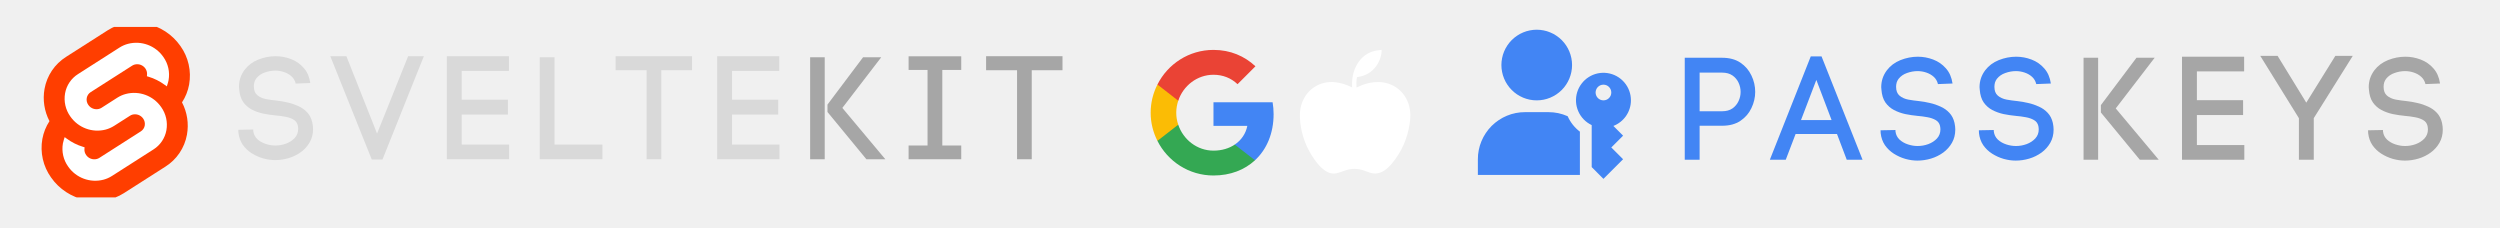
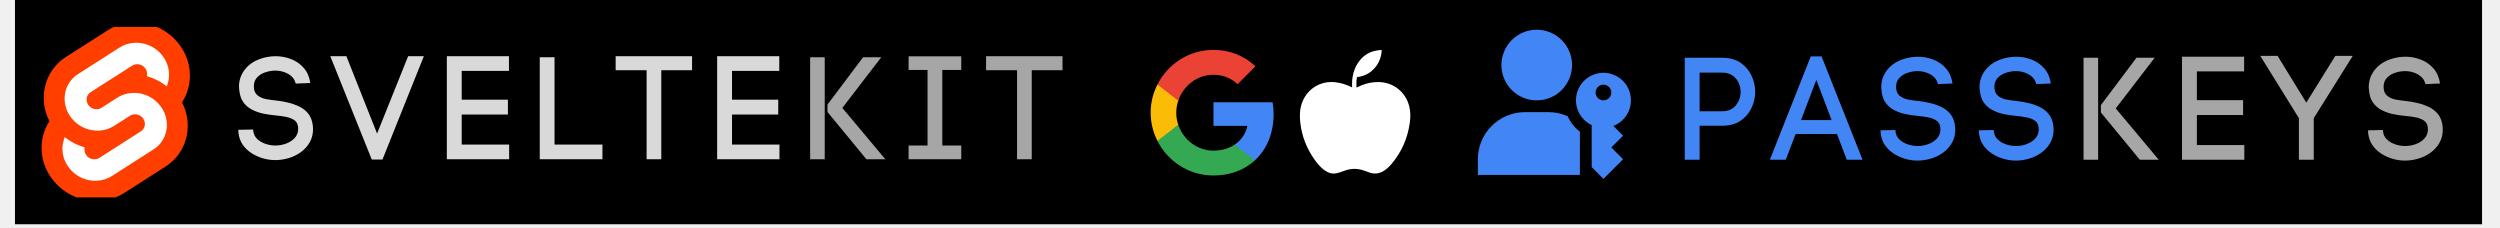
<svg xmlns="http://www.w3.org/2000/svg" width="550" zoomAndPan="magnify" viewBox="0 0 412.5 37.5" height="50" preserveAspectRatio="xMidYMid meet" version="1.0">
  <defs>
    <g />
-     <clipPath id="2786590ff6">
+     <clipPath id="2ad7996eba">
+       <path d="M 2.469 0 L 409.539 0 L 409.539 37.008 L 2.469 37.008 Z M 2.469 0 " clip-rule="nonzero" />
+     </clipPath>
+     <clipPath id="dc746ad88c">
      <path d="M 6.168 4.441 L 32 4.441 L 32 32.566 L 6.168 32.566 Z M 6.168 4.441 " clip-rule="nonzero" />
    </clipPath>
-     <clipPath id="964be5eb5b">
+     <clipPath id="7609a41f4f">
      <path d="M 200 16 L 210.363 16 L 210.363 27 L 200 27 Z M 200 16 " clip-rule="nonzero" />
    </clipPath>
-     <clipPath id="e45dc2c94e">
+     <clipPath id="6909457534">
      <path d="M 190 20 L 208 20 L 208 28.957 L 190 28.957 Z M 190 20 " clip-rule="nonzero" />
    </clipPath>
-     <clipPath id="e56c9c456e">
+     <clipPath id="24bfd7e9fa">
      <path d="M 189.641 13 L 195 13 L 195 24 L 189.641 24 Z M 189.641 13 " clip-rule="nonzero" />
    </clipPath>
-     <clipPath id="951f362fe9">
+     <clipPath id="ed4a2c2c10">
      <path d="M 190 8.234 L 208 8.234 L 208 17 L 190 17 Z M 190 8.234 " clip-rule="nonzero" />
    </clipPath>
-     <clipPath id="50ab75a5b2">
+     <clipPath id="b0519fb964">
      <path d="M 214.422 8.234 L 232.922 8.234 L 232.922 28.957 L 214.422 28.957 Z M 214.422 8.234 " clip-rule="nonzero" />
    </clipPath>
  </defs>
-   <g clip-path="url(#2786590ff6)">
+   <g clip-path="url(#2ad7996eba)">
+     <path fill="#ffffff" d="M 2.469 0 L 409.539 0 L 409.539 37.008 L 2.469 37.008 Z M 2.469 0 " fill-opacity="1" fill-rule="nonzero" />
+     <path fill="#000000" d="M 2.469 0 L 409.539 0 L 409.539 37.008 L 2.469 37.008 Z M 2.469 0 " fill-opacity="1" fill-rule="nonzero" />
+   </g>
+   <g clip-path="url(#dc746ad88c)">
    <path fill="#ff3e00" d="M 29.777 7.602 C 27.043 3.684 21.648 2.523 17.75 5.012 L 10.898 9.387 C 9.027 10.566 7.738 12.484 7.348 14.664 C 7.023 16.48 7.309 18.355 8.164 19.988 C 7.578 20.879 7.18 21.883 6.988 22.934 C 6.594 25.152 7.109 27.441 8.422 29.277 C 11.152 33.199 16.547 34.359 20.445 31.867 L 27.297 27.492 C 29.168 26.312 30.457 24.398 30.848 22.219 C 31.176 20.398 30.887 18.527 30.031 16.891 C 30.617 16 31.016 15 31.207 13.949 C 31.602 11.727 31.086 9.438 29.777 7.602 " fill-opacity="1" fill-rule="nonzero" />
  </g>
  <path fill="#ffffff" d="M 17.082 29.648 C 14.871 30.223 12.539 29.355 11.242 27.477 C 10.453 26.375 10.145 25 10.379 23.66 C 10.418 23.445 10.473 23.23 10.543 23.02 L 10.672 22.625 L 11.023 22.883 C 11.832 23.48 12.738 23.934 13.703 24.227 L 13.957 24.305 L 13.934 24.559 C 13.902 24.922 14 25.281 14.211 25.578 C 14.602 26.145 15.305 26.406 15.969 26.234 C 16.117 26.195 16.262 26.133 16.391 26.051 L 23.242 21.672 C 23.578 21.457 23.812 21.113 23.883 20.719 C 23.953 20.312 23.859 19.898 23.625 19.566 C 23.234 19 22.531 18.738 21.863 18.91 C 21.715 18.953 21.574 19.012 21.445 19.098 L 18.832 20.766 C 18.398 21.039 17.93 21.246 17.438 21.379 C 15.23 21.953 12.898 21.086 11.598 19.207 C 10.812 18.105 10.5 16.73 10.738 15.391 C 10.973 14.082 11.75 12.93 12.875 12.223 L 19.723 7.844 C 20.156 7.57 20.625 7.363 21.117 7.234 C 23.324 6.656 25.656 7.523 26.957 9.402 C 27.742 10.508 28.055 11.883 27.816 13.219 C 27.777 13.438 27.723 13.652 27.652 13.859 L 27.523 14.254 L 27.172 13.996 C 26.363 13.402 25.457 12.945 24.492 12.656 L 24.238 12.578 L 24.262 12.324 C 24.293 11.961 24.195 11.598 23.988 11.301 C 23.594 10.738 22.895 10.477 22.227 10.648 C 22.078 10.688 21.938 10.75 21.809 10.832 L 14.957 15.207 C 14.617 15.422 14.383 15.77 14.312 16.164 C 14.242 16.566 14.336 16.98 14.574 17.312 C 14.965 17.879 15.668 18.141 16.332 17.969 C 16.48 17.93 16.621 17.867 16.754 17.785 L 19.367 16.113 C 19.797 15.84 20.266 15.633 20.758 15.504 C 22.965 14.926 25.297 15.793 26.598 17.672 C 27.383 18.773 27.695 20.152 27.457 21.488 C 27.223 22.797 26.449 23.949 25.32 24.66 L 18.473 29.035 C 18.043 29.309 17.574 29.516 17.082 29.648 " fill-opacity="1" fill-rule="nonzero" />
  <g fill="#4285f4" fill-opacity="1">
    <g transform="translate(275.9208, 26.35741)">
      <g>
        <path d="M 8.219 -16.828 C 9.438 -16.828 10.445 -16.555 11.25 -16.016 C 12.051 -15.473 12.656 -14.77 13.062 -13.906 C 13.477 -13.051 13.688 -12.148 13.688 -11.203 C 13.688 -10.273 13.477 -9.379 13.062 -8.516 C 12.656 -7.66 12.051 -6.961 11.25 -6.422 C 10.445 -5.879 9.438 -5.609 8.219 -5.609 L 4.516 -5.609 L 4.516 0 L 2.062 0 L 2.062 -16.828 Z M 8.219 -8 C 8.914 -8 9.488 -8.156 9.938 -8.469 C 10.383 -8.789 10.719 -9.191 10.938 -9.672 C 11.164 -10.148 11.281 -10.656 11.281 -11.188 C 11.281 -11.727 11.164 -12.238 10.938 -12.719 C 10.719 -13.195 10.383 -13.594 9.938 -13.906 C 9.488 -14.219 8.914 -14.375 8.219 -14.375 L 4.516 -14.375 L 4.516 -8 Z M 8.219 -8 " />
      </g>
    </g>
  </g>
  <g fill="#4285f4" fill-opacity="1">
    <g transform="translate(292.1186, 26.35741)">
      <g>
        <path d="M 4.156 -4.25 L 2.531 0 L -0.094 0 L 6.656 -17.047 L 8.438 -17.047 L 15.203 0 L 12.594 0 L 10.984 -4.25 Z M 10.094 -6.547 L 7.578 -13.172 L 5.047 -6.547 Z M 10.094 -6.547 " />
      </g>
    </g>
  </g>
  <g fill="#4285f4" fill-opacity="1">
    <g transform="translate(309.2776, 26.35741)">
      <g>
        <path d="M 10.484 -12.484 C 10.367 -12.973 10.133 -13.375 9.781 -13.688 C 9.438 -14 9.023 -14.234 8.547 -14.391 C 8.078 -14.547 7.602 -14.625 7.125 -14.625 C 6.539 -14.625 5.957 -14.52 5.375 -14.312 C 4.801 -14.113 4.336 -13.789 3.984 -13.344 C 3.848 -13.164 3.742 -12.961 3.672 -12.734 C 3.609 -12.504 3.578 -12.27 3.578 -12.031 C 3.578 -11.383 3.766 -10.898 4.141 -10.578 C 4.523 -10.254 5.008 -10.035 5.594 -9.922 C 6.176 -9.816 6.781 -9.734 7.406 -9.672 C 7.977 -9.609 8.566 -9.504 9.172 -9.359 C 9.785 -9.223 10.367 -9.023 10.922 -8.766 C 11.484 -8.516 11.969 -8.172 12.375 -7.734 C 12.781 -7.305 13.062 -6.754 13.219 -6.078 C 13.301 -5.68 13.344 -5.316 13.344 -4.984 C 13.344 -4.16 13.16 -3.43 12.797 -2.797 C 12.441 -2.172 11.961 -1.633 11.359 -1.188 C 10.754 -0.75 10.078 -0.414 9.328 -0.188 C 8.586 0.031 7.844 0.141 7.094 0.141 C 6.445 0.141 5.785 0.047 5.109 -0.141 C 4.43 -0.336 3.797 -0.625 3.203 -1 C 2.617 -1.375 2.129 -1.844 1.734 -2.406 C 1.348 -2.977 1.113 -3.645 1.031 -4.406 L 1.016 -4.859 L 3.469 -4.906 L 3.484 -4.547 L 3.484 -4.641 C 3.547 -4.129 3.766 -3.691 4.141 -3.328 C 4.523 -2.973 4.988 -2.707 5.531 -2.531 C 6.07 -2.352 6.602 -2.266 7.125 -2.266 C 7.727 -2.266 8.316 -2.367 8.891 -2.578 C 9.473 -2.797 9.953 -3.109 10.328 -3.516 C 10.703 -3.93 10.891 -4.426 10.891 -5 C 10.891 -5.176 10.867 -5.367 10.828 -5.578 C 10.723 -6.016 10.484 -6.336 10.109 -6.547 C 9.734 -6.766 9.281 -6.922 8.75 -7.016 C 8.219 -7.117 7.676 -7.191 7.125 -7.234 C 6.457 -7.297 5.785 -7.395 5.109 -7.531 C 4.441 -7.676 3.816 -7.898 3.234 -8.203 C 2.66 -8.504 2.188 -8.922 1.812 -9.453 C 1.438 -9.992 1.219 -10.707 1.156 -11.594 L 1.156 -11.562 C 1.156 -11.645 1.148 -11.719 1.141 -11.781 C 1.129 -11.844 1.125 -11.906 1.125 -11.969 C 1.125 -13.008 1.438 -13.941 2.062 -14.766 C 2.625 -15.504 3.367 -16.062 4.297 -16.438 C 5.234 -16.812 6.191 -17 7.172 -17 C 8.035 -17 8.879 -16.844 9.703 -16.531 C 10.523 -16.219 11.223 -15.734 11.797 -15.078 C 12.379 -14.43 12.742 -13.598 12.891 -12.578 Z M 10.484 -12.484 " />
      </g>
    </g>
  </g>
  <g fill="#4285f4" fill-opacity="1">
    <g transform="translate(325.4994, 26.35741)">
      <g>
        <path d="M 10.484 -12.484 C 10.367 -12.973 10.133 -13.375 9.781 -13.688 C 9.438 -14 9.023 -14.234 8.547 -14.391 C 8.078 -14.547 7.602 -14.625 7.125 -14.625 C 6.539 -14.625 5.957 -14.52 5.375 -14.312 C 4.801 -14.113 4.336 -13.789 3.984 -13.344 C 3.848 -13.164 3.742 -12.961 3.672 -12.734 C 3.609 -12.504 3.578 -12.27 3.578 -12.031 C 3.578 -11.383 3.766 -10.898 4.141 -10.578 C 4.523 -10.254 5.008 -10.035 5.594 -9.922 C 6.176 -9.816 6.781 -9.734 7.406 -9.672 C 7.977 -9.609 8.566 -9.504 9.172 -9.359 C 9.785 -9.223 10.367 -9.023 10.922 -8.766 C 11.484 -8.516 11.969 -8.172 12.375 -7.734 C 12.781 -7.305 13.062 -6.754 13.219 -6.078 C 13.301 -5.68 13.344 -5.316 13.344 -4.984 C 13.344 -4.16 13.16 -3.43 12.797 -2.797 C 12.441 -2.172 11.961 -1.633 11.359 -1.188 C 10.754 -0.75 10.078 -0.414 9.328 -0.188 C 8.586 0.031 7.844 0.141 7.094 0.141 C 6.445 0.141 5.785 0.047 5.109 -0.141 C 4.43 -0.336 3.797 -0.625 3.203 -1 C 2.617 -1.375 2.129 -1.844 1.734 -2.406 C 1.348 -2.977 1.113 -3.645 1.031 -4.406 L 1.016 -4.859 L 3.469 -4.906 L 3.484 -4.547 L 3.484 -4.641 C 3.547 -4.129 3.766 -3.691 4.141 -3.328 C 4.523 -2.973 4.988 -2.707 5.531 -2.531 C 6.07 -2.352 6.602 -2.266 7.125 -2.266 C 7.727 -2.266 8.316 -2.367 8.891 -2.578 C 9.473 -2.797 9.953 -3.109 10.328 -3.516 C 10.703 -3.93 10.891 -4.426 10.891 -5 C 10.891 -5.176 10.867 -5.367 10.828 -5.578 C 10.723 -6.016 10.484 -6.336 10.109 -6.547 C 9.734 -6.766 9.281 -6.922 8.75 -7.016 C 8.219 -7.117 7.676 -7.191 7.125 -7.234 C 6.457 -7.297 5.785 -7.395 5.109 -7.531 C 4.441 -7.676 3.816 -7.898 3.234 -8.203 C 2.66 -8.504 2.188 -8.922 1.812 -9.453 C 1.438 -9.992 1.219 -10.707 1.156 -11.594 L 1.156 -11.562 C 1.156 -11.645 1.148 -11.719 1.141 -11.781 C 1.129 -11.844 1.125 -11.906 1.125 -11.969 C 1.125 -13.008 1.438 -13.941 2.062 -14.766 C 2.625 -15.504 3.367 -16.062 4.297 -16.438 C 5.234 -16.812 6.191 -17 7.172 -17 C 8.035 -17 8.879 -16.844 9.703 -16.531 C 10.523 -16.219 11.223 -15.734 11.797 -15.078 C 12.379 -14.43 12.742 -13.598 12.891 -12.578 Z M 10.484 -12.484 " />
      </g>
    </g>
  </g>
  <g fill="#a6a6a6" fill-opacity="1">
    <g transform="translate(341.7231, 26.35741)">
      <g>
        <path d="M 4.469 0 L 2.062 0 L 2.062 -16.828 L 4.469 -16.828 Z M 10.797 -16.828 L 13.797 -16.828 L 7.375 -8.469 L 14.469 0 L 11.344 0 L 4.922 -7.797 L 4.922 -9.016 Z M 10.797 -16.828 " />
      </g>
    </g>
  </g>
  <g fill="#a6a6a6" fill-opacity="1">
    <g transform="translate(357.969, 26.35741)">
      <g>
        <path d="M 12.344 -2.422 L 12.344 0 L 2.062 0 L 2.062 -17 L 12.312 -17 L 12.312 -14.578 L 4.516 -14.578 L 4.516 -9.828 L 12.141 -9.828 L 12.141 -7.375 L 4.516 -7.375 L 4.516 -2.422 Z M 12.344 -2.422 " />
      </g>
    </g>
  </g>
  <g fill="#a6a6a6" fill-opacity="1">
    <g transform="translate(373.3016, 26.35741)">
      <g>
        <path d="M 7.234 -9.422 L 12.031 -17.141 L 14.906 -17.141 L 8.469 -6.859 L 8.469 0 L 6.016 0 L 6.016 -6.859 L -0.359 -17.141 L 2.5 -17.141 Z M 7.234 -9.422 " />
      </g>
    </g>
  </g>
  <g fill="#a6a6a6" fill-opacity="1">
    <g transform="translate(389.7157, 26.35741)">
      <g>
        <path d="M 10.484 -12.484 C 10.367 -12.973 10.133 -13.375 9.781 -13.688 C 9.438 -14 9.023 -14.234 8.547 -14.391 C 8.078 -14.547 7.602 -14.625 7.125 -14.625 C 6.539 -14.625 5.957 -14.52 5.375 -14.312 C 4.801 -14.113 4.336 -13.789 3.984 -13.344 C 3.848 -13.164 3.742 -12.961 3.672 -12.734 C 3.609 -12.504 3.578 -12.27 3.578 -12.031 C 3.578 -11.383 3.766 -10.898 4.141 -10.578 C 4.523 -10.254 5.008 -10.035 5.594 -9.922 C 6.176 -9.816 6.781 -9.734 7.406 -9.672 C 7.977 -9.609 8.566 -9.504 9.172 -9.359 C 9.785 -9.223 10.367 -9.023 10.922 -8.766 C 11.484 -8.516 11.969 -8.172 12.375 -7.734 C 12.781 -7.305 13.062 -6.754 13.219 -6.078 C 13.301 -5.68 13.344 -5.316 13.344 -4.984 C 13.344 -4.16 13.16 -3.43 12.797 -2.797 C 12.441 -2.172 11.961 -1.633 11.359 -1.188 C 10.754 -0.75 10.078 -0.414 9.328 -0.188 C 8.586 0.031 7.844 0.141 7.094 0.141 C 6.445 0.141 5.785 0.047 5.109 -0.141 C 4.43 -0.336 3.797 -0.625 3.203 -1 C 2.617 -1.375 2.129 -1.844 1.734 -2.406 C 1.348 -2.977 1.113 -3.645 1.031 -4.406 L 1.016 -4.859 L 3.469 -4.906 L 3.484 -4.547 L 3.484 -4.641 C 3.547 -4.129 3.766 -3.691 4.141 -3.328 C 4.523 -2.973 4.988 -2.707 5.531 -2.531 C 6.07 -2.352 6.602 -2.266 7.125 -2.266 C 7.727 -2.266 8.316 -2.367 8.891 -2.578 C 9.473 -2.797 9.953 -3.109 10.328 -3.516 C 10.703 -3.93 10.891 -4.426 10.891 -5 C 10.891 -5.176 10.867 -5.367 10.828 -5.578 C 10.723 -6.016 10.484 -6.336 10.109 -6.547 C 9.734 -6.766 9.281 -6.922 8.75 -7.016 C 8.219 -7.117 7.676 -7.191 7.125 -7.234 C 6.457 -7.297 5.785 -7.395 5.109 -7.531 C 4.441 -7.676 3.816 -7.898 3.234 -8.203 C 2.66 -8.504 2.188 -8.922 1.812 -9.453 C 1.438 -9.992 1.219 -10.707 1.156 -11.594 L 1.156 -11.562 C 1.156 -11.645 1.148 -11.719 1.141 -11.781 C 1.129 -11.844 1.125 -11.906 1.125 -11.969 C 1.125 -13.008 1.438 -13.941 2.062 -14.766 C 2.625 -15.504 3.367 -16.062 4.297 -16.438 C 5.234 -16.812 6.191 -17 7.172 -17 C 8.035 -17 8.879 -16.844 9.703 -16.531 C 10.523 -16.219 11.223 -15.734 11.797 -15.078 C 12.379 -14.43 12.742 -13.598 12.891 -12.578 Z M 10.484 -12.484 " />
      </g>
    </g>
  </g>
  <path fill="#4285f4" d="M 259.391 10.73 C 259.391 11.113 259.352 11.492 259.277 11.867 C 259.203 12.242 259.09 12.609 258.945 12.961 C 258.797 13.316 258.621 13.652 258.406 13.969 C 258.195 14.289 257.953 14.582 257.684 14.852 C 257.41 15.125 257.117 15.363 256.797 15.578 C 256.48 15.789 256.145 15.969 255.789 16.117 C 255.438 16.262 255.074 16.375 254.699 16.449 C 254.32 16.523 253.941 16.559 253.559 16.559 C 253.176 16.559 252.797 16.523 252.422 16.449 C 252.047 16.375 251.684 16.262 251.328 16.117 C 250.977 15.969 250.641 15.789 250.32 15.578 C 250.004 15.363 249.711 15.125 249.438 14.852 C 249.168 14.582 248.926 14.289 248.715 13.969 C 248.5 13.652 248.32 13.316 248.176 12.961 C 248.027 12.609 247.918 12.242 247.844 11.867 C 247.77 11.492 247.73 11.113 247.73 10.73 C 247.73 10.348 247.77 9.969 247.844 9.594 C 247.918 9.219 248.027 8.855 248.176 8.5 C 248.32 8.148 248.5 7.812 248.715 7.492 C 248.926 7.176 249.168 6.879 249.438 6.609 C 249.711 6.34 250.004 6.098 250.32 5.887 C 250.641 5.672 250.977 5.492 251.328 5.348 C 251.684 5.199 252.047 5.09 252.422 5.016 C 252.797 4.941 253.176 4.902 253.559 4.902 C 253.941 4.902 254.32 4.941 254.699 5.016 C 255.074 5.09 255.438 5.199 255.789 5.348 C 256.145 5.492 256.48 5.672 256.797 5.887 C 257.117 6.098 257.41 6.34 257.684 6.609 C 257.953 6.879 258.195 7.176 258.406 7.492 C 258.621 7.812 258.797 8.148 258.945 8.5 C 259.09 8.855 259.203 9.219 259.277 9.594 C 259.352 9.969 259.391 10.348 259.391 10.73 Z M 259.391 10.73 " fill-opacity="1" fill-rule="nonzero" />
  <path fill="#4285f4" d="M 269.102 16.559 C 269.105 16.016 269.012 15.488 268.824 14.977 C 268.637 14.469 268.367 14.008 268.012 13.594 C 267.656 13.18 267.242 12.844 266.766 12.578 C 266.293 12.316 265.785 12.145 265.246 12.062 C 264.711 11.98 264.176 11.996 263.641 12.105 C 263.109 12.219 262.613 12.418 262.152 12.707 C 261.691 13 261.297 13.359 260.969 13.793 C 260.637 14.223 260.395 14.699 260.234 15.219 C 260.074 15.738 260.012 16.27 260.043 16.812 C 260.078 17.355 260.203 17.879 260.422 18.375 C 260.641 18.871 260.941 19.316 261.32 19.707 C 261.699 20.094 262.137 20.406 262.629 20.641 L 262.629 27.57 L 264.57 29.512 L 267.809 26.273 L 265.863 24.332 L 267.809 22.387 L 266.203 20.781 C 266.629 20.617 267.02 20.395 267.379 20.109 C 267.738 19.828 268.047 19.496 268.305 19.121 C 268.566 18.742 268.762 18.336 268.898 17.898 C 269.035 17.465 269.102 17.016 269.102 16.559 Z M 264.57 16.559 C 264.398 16.559 264.234 16.527 264.074 16.461 C 263.914 16.395 263.777 16.301 263.652 16.18 C 263.531 16.059 263.438 15.918 263.375 15.762 C 263.309 15.602 263.273 15.438 263.273 15.266 C 263.273 15.094 263.309 14.926 263.375 14.77 C 263.438 14.609 263.531 14.469 263.652 14.348 C 263.777 14.227 263.914 14.133 264.074 14.066 C 264.234 14.004 264.398 13.969 264.57 13.969 C 264.742 13.969 264.906 14.004 265.066 14.066 C 265.223 14.133 265.363 14.227 265.484 14.348 C 265.605 14.469 265.699 14.609 265.766 14.77 C 265.832 14.926 265.863 15.094 265.863 15.266 C 265.863 15.438 265.832 15.602 265.766 15.762 C 265.699 15.918 265.605 16.059 265.484 16.18 C 265.363 16.301 265.223 16.395 265.066 16.461 C 264.906 16.527 264.742 16.559 264.57 16.559 Z M 264.57 16.559 " fill-opacity="1" fill-rule="nonzero" />
  <path fill="#4285f4" d="M 258.664 19.176 C 257.656 18.727 256.605 18.504 255.504 18.504 L 251.617 18.504 C 251.105 18.504 250.602 18.551 250.102 18.652 C 249.602 18.75 249.113 18.898 248.645 19.094 C 248.172 19.289 247.723 19.527 247.301 19.812 C 246.875 20.098 246.484 20.418 246.121 20.777 C 245.762 21.141 245.438 21.531 245.156 21.957 C 244.871 22.379 244.633 22.828 244.438 23.301 C 244.242 23.77 244.094 24.258 243.996 24.758 C 243.895 25.258 243.848 25.766 243.848 26.273 L 243.848 28.863 L 260.684 28.863 L 260.684 21.727 C 259.797 21.047 259.125 20.195 258.664 19.176 Z M 258.664 19.176 " fill-opacity="1" fill-rule="nonzero" />
-   <g clip-path="url(#964be5eb5b)">
+   <g clip-path="url(#7609a41f4f)">
    <path fill="#4285f4" d="M 210.145 18.828 C 210.145 18.148 210.086 17.5 209.98 16.871 L 200.223 16.871 L 200.223 20.766 L 205.809 20.766 C 205.559 22.043 204.824 23.121 203.738 23.855 L 203.738 26.445 L 207.07 26.445 C 209.023 24.641 210.145 21.98 210.145 18.828 Z M 210.145 18.828 " fill-opacity="1" fill-rule="nonzero" />
  </g>
-   <g clip-path="url(#e45dc2c94e)">
+   <g clip-path="url(#6909457534)">
    <path fill="#34a853" d="M 200.223 28.957 C 203.02 28.957 205.359 28.027 207.07 26.445 L 203.738 23.855 C 202.805 24.477 201.621 24.855 200.223 24.855 C 197.52 24.855 195.23 23.035 194.41 20.574 L 190.977 20.574 L 190.977 23.242 C 192.676 26.625 196.172 28.957 200.223 28.957 Z M 200.223 28.957 " fill-opacity="1" fill-rule="nonzero" />
  </g>
-   <g clip-path="url(#e56c9c456e)">
+   <g clip-path="url(#24bfd7e9fa)">
    <path fill="#fbbc05" d="M 194.41 20.574 C 194.195 19.953 194.082 19.289 194.082 18.598 C 194.082 17.906 194.203 17.242 194.41 16.617 L 194.41 13.949 L 190.977 13.949 C 190.266 15.352 189.859 16.922 189.859 18.598 C 189.859 20.273 190.266 21.844 190.977 23.242 Z M 194.41 20.574 " fill-opacity="1" fill-rule="nonzero" />
  </g>
-   <g clip-path="url(#951f362fe9)">
+   <g clip-path="url(#ed4a2c2c10)">
    <path fill="#ea4335" d="M 200.223 12.336 C 201.75 12.336 203.117 12.863 204.195 13.891 L 207.148 10.938 C 205.359 9.262 203.02 8.234 200.223 8.234 C 196.172 8.234 192.676 10.566 190.977 13.949 L 194.41 16.617 C 195.23 14.156 197.52 12.336 200.223 12.336 Z M 200.223 12.336 " fill-opacity="1" fill-rule="nonzero" />
  </g>
-   <g clip-path="url(#50ab75a5b2)">
+   <g clip-path="url(#b0519fb964)">
    <path fill="#ffffff" d="M 223.098 14.414 C 223.098 14.047 223.078 13.711 223.102 13.375 C 223.188 12.176 223.539 11.07 224.262 10.098 C 225.043 9.051 226.098 8.465 227.391 8.297 C 227.582 8.273 227.773 8.254 227.965 8.234 C 228.016 9.816 226.809 12.398 223.906 12.723 C 223.789 13.281 223.785 13.852 223.82 14.445 C 224.129 14.309 224.418 14.172 224.715 14.055 C 225.574 13.707 226.469 13.535 227.398 13.535 C 229.879 13.543 231.918 15.141 232.527 17.547 C 232.77 18.496 232.738 19.457 232.594 20.41 C 232.227 22.859 231.27 25.047 229.684 26.957 C 229.301 27.418 228.879 27.84 228.371 28.164 C 227.652 28.625 226.887 28.762 226.066 28.5 C 225.781 28.41 225.496 28.309 225.215 28.199 C 224.062 27.754 222.914 27.75 221.758 28.199 C 221.359 28.359 220.945 28.488 220.523 28.586 C 219.82 28.742 219.18 28.531 218.598 28.129 C 217.91 27.652 217.383 27.012 216.898 26.332 C 215.594 24.496 214.797 22.465 214.547 20.23 C 214.426 19.129 214.441 18.035 214.828 16.973 C 215.664 14.668 217.871 13.293 220.309 13.566 C 221.234 13.668 222.098 13.945 222.934 14.344 C 222.969 14.359 223.008 14.375 223.098 14.414 Z M 223.098 14.414 " fill-opacity="1" fill-rule="nonzero" />
  </g>
  <g fill="#d9d9d9" fill-opacity="1">
    <g transform="translate(38.30743, 26.27467)">
      <g>
        <path d="M 10.484 -12.484 C 10.367 -12.973 10.133 -13.375 9.781 -13.688 C 9.438 -14 9.023 -14.234 8.547 -14.391 C 8.078 -14.547 7.602 -14.625 7.125 -14.625 C 6.539 -14.625 5.957 -14.52 5.375 -14.312 C 4.801 -14.113 4.336 -13.789 3.984 -13.344 C 3.848 -13.164 3.742 -12.961 3.672 -12.734 C 3.609 -12.504 3.578 -12.27 3.578 -12.031 C 3.578 -11.383 3.766 -10.898 4.141 -10.578 C 4.523 -10.254 5.008 -10.035 5.594 -9.922 C 6.176 -9.816 6.781 -9.734 7.406 -9.672 C 7.977 -9.609 8.566 -9.504 9.172 -9.359 C 9.785 -9.223 10.367 -9.023 10.922 -8.766 C 11.484 -8.516 11.969 -8.172 12.375 -7.734 C 12.781 -7.305 13.062 -6.754 13.219 -6.078 C 13.301 -5.68 13.344 -5.316 13.344 -4.984 C 13.344 -4.16 13.16 -3.43 12.797 -2.797 C 12.441 -2.172 11.961 -1.633 11.359 -1.188 C 10.754 -0.75 10.078 -0.414 9.328 -0.188 C 8.586 0.031 7.844 0.141 7.094 0.141 C 6.445 0.141 5.785 0.047 5.109 -0.141 C 4.43 -0.336 3.797 -0.625 3.203 -1 C 2.617 -1.375 2.129 -1.844 1.734 -2.406 C 1.348 -2.977 1.113 -3.645 1.031 -4.406 L 1.016 -4.859 L 3.469 -4.906 L 3.484 -4.547 L 3.484 -4.641 C 3.547 -4.129 3.766 -3.691 4.141 -3.328 C 4.523 -2.973 4.988 -2.707 5.531 -2.531 C 6.07 -2.352 6.602 -2.266 7.125 -2.266 C 7.727 -2.266 8.316 -2.367 8.891 -2.578 C 9.473 -2.797 9.953 -3.109 10.328 -3.516 C 10.703 -3.93 10.891 -4.426 10.891 -5 C 10.891 -5.176 10.867 -5.367 10.828 -5.578 C 10.723 -6.016 10.484 -6.336 10.109 -6.547 C 9.734 -6.766 9.281 -6.922 8.75 -7.016 C 8.219 -7.117 7.676 -7.191 7.125 -7.234 C 6.457 -7.297 5.785 -7.395 5.109 -7.531 C 4.441 -7.676 3.816 -7.898 3.234 -8.203 C 2.66 -8.504 2.188 -8.922 1.812 -9.453 C 1.438 -9.992 1.219 -10.707 1.156 -11.594 L 1.156 -11.562 C 1.156 -11.645 1.148 -11.719 1.141 -11.781 C 1.129 -11.844 1.125 -11.906 1.125 -11.969 C 1.125 -13.008 1.438 -13.941 2.062 -14.766 C 2.625 -15.504 3.367 -16.062 4.297 -16.438 C 5.234 -16.812 6.191 -17 7.172 -17 C 8.035 -17 8.879 -16.844 9.703 -16.531 C 10.523 -16.219 11.223 -15.734 11.797 -15.078 C 12.379 -14.43 12.742 -13.598 12.891 -12.578 Z M 10.484 -12.484 " />
      </g>
    </g>
  </g>
  <g fill="#d9d9d9" fill-opacity="1">
    <g transform="translate(54.52922, 26.27467)">
      <g>
        <path d="M 15.406 -17 L 8.578 0.047 L 6.812 0.047 L -0.031 -17 L 2.625 -17 L 7.688 -4.234 L 12.812 -17 Z M 15.406 -17 " />
      </g>
    </g>
  </g>
  <g fill="#d9d9d9" fill-opacity="1">
    <g transform="translate(71.66421, 26.27467)">
      <g>
        <path d="M 12.344 -2.422 L 12.344 0 L 2.062 0 L 2.062 -17 L 12.312 -17 L 12.312 -14.578 L 4.516 -14.578 L 4.516 -9.828 L 12.141 -9.828 L 12.141 -7.375 L 4.516 -7.375 L 4.516 -2.422 Z M 12.344 -2.422 " />
      </g>
    </g>
  </g>
  <g fill="#d9d9d9" fill-opacity="1">
    <g transform="translate(86.99684, 26.27467)">
      <g>
        <path d="M 12.406 -2.422 L 12.406 0 L 2.062 0 L 2.062 -16.828 L 4.5 -16.828 L 4.5 -2.422 Z M 12.406 -2.422 " />
      </g>
    </g>
  </g>
  <g fill="#d9d9d9" fill-opacity="1">
    <g transform="translate(101.4403, 26.27467)">
      <g>
        <path d="M 5.25 -14.688 L 0.141 -14.688 L 0.141 -17 L 12.75 -17 L 12.75 -14.688 L 7.672 -14.688 L 7.672 0 L 5.25 0 Z M 5.25 -14.688 " />
      </g>
    </g>
  </g>
  <g fill="#d9d9d9" fill-opacity="1">
    <g transform="translate(116.2683, 26.27467)">
      <g>
        <path d="M 12.344 -2.422 L 12.344 0 L 2.062 0 L 2.062 -17 L 12.312 -17 L 12.312 -14.578 L 4.516 -14.578 L 4.516 -9.828 L 12.141 -9.828 L 12.141 -7.375 L 4.516 -7.375 L 4.516 -2.422 Z M 12.344 -2.422 " />
      </g>
    </g>
  </g>
  <g fill="#a6a6a6" fill-opacity="1">
    <g transform="translate(131.6103, 26.27467)">
      <g>
        <path d="M 4.469 0 L 2.062 0 L 2.062 -16.828 L 4.469 -16.828 Z M 10.797 -16.828 L 13.797 -16.828 L 7.375 -8.469 L 14.469 0 L 11.344 0 L 4.922 -7.797 L 4.922 -9.016 Z M 10.797 -16.828 " />
      </g>
    </g>
  </g>
  <g fill="#a6a6a6" fill-opacity="1">
    <g transform="translate(147.8561, 26.27467)">
      <g>
        <path d="M 7.625 -14.734 L 7.625 -2.266 L 10.75 -2.266 L 10.75 0 L 2.062 0 L 2.062 -2.266 L 5.188 -2.266 L 5.188 -14.734 L 2.062 -14.734 L 2.062 -16.984 L 10.75 -16.984 L 10.75 -14.734 Z M 7.625 -14.734 " />
      </g>
    </g>
  </g>
  <g fill="#a6a6a6" fill-opacity="1">
    <g transform="translate(162.5639, 26.27467)">
      <g>
        <path d="M 5.25 -14.688 L 0.141 -14.688 L 0.141 -17 L 12.75 -17 L 12.75 -14.688 L 7.672 -14.688 L 7.672 0 L 5.25 0 Z M 5.25 -14.688 " />
      </g>
    </g>
  </g>
</svg>
